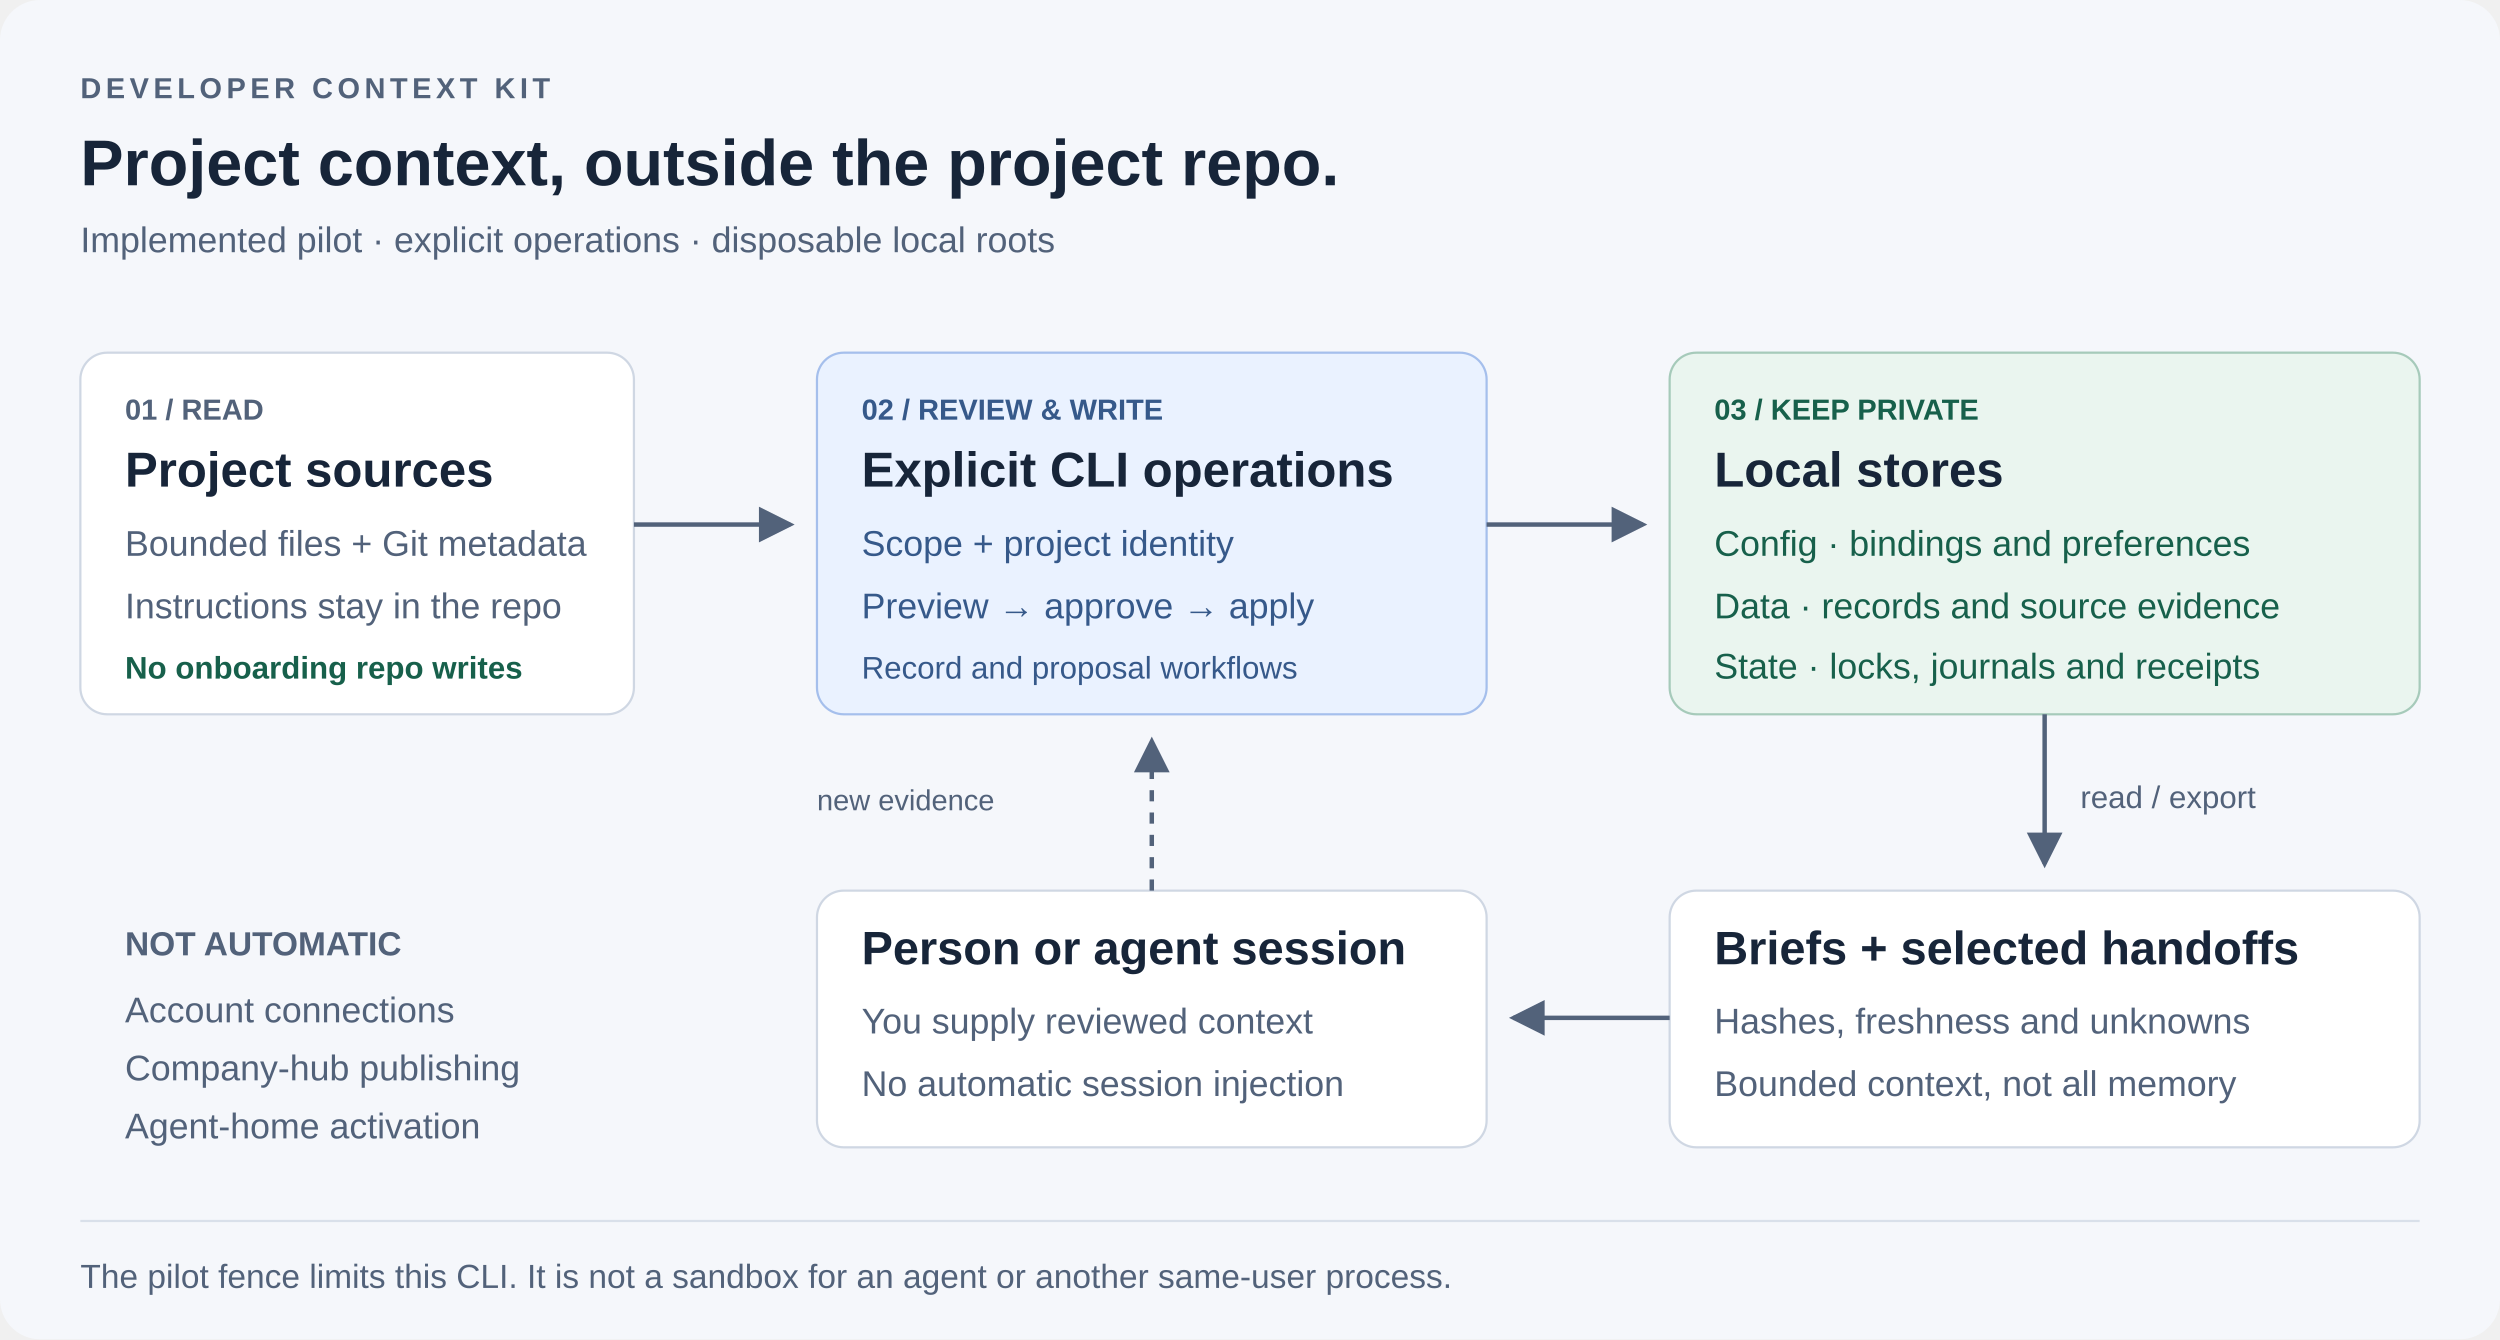
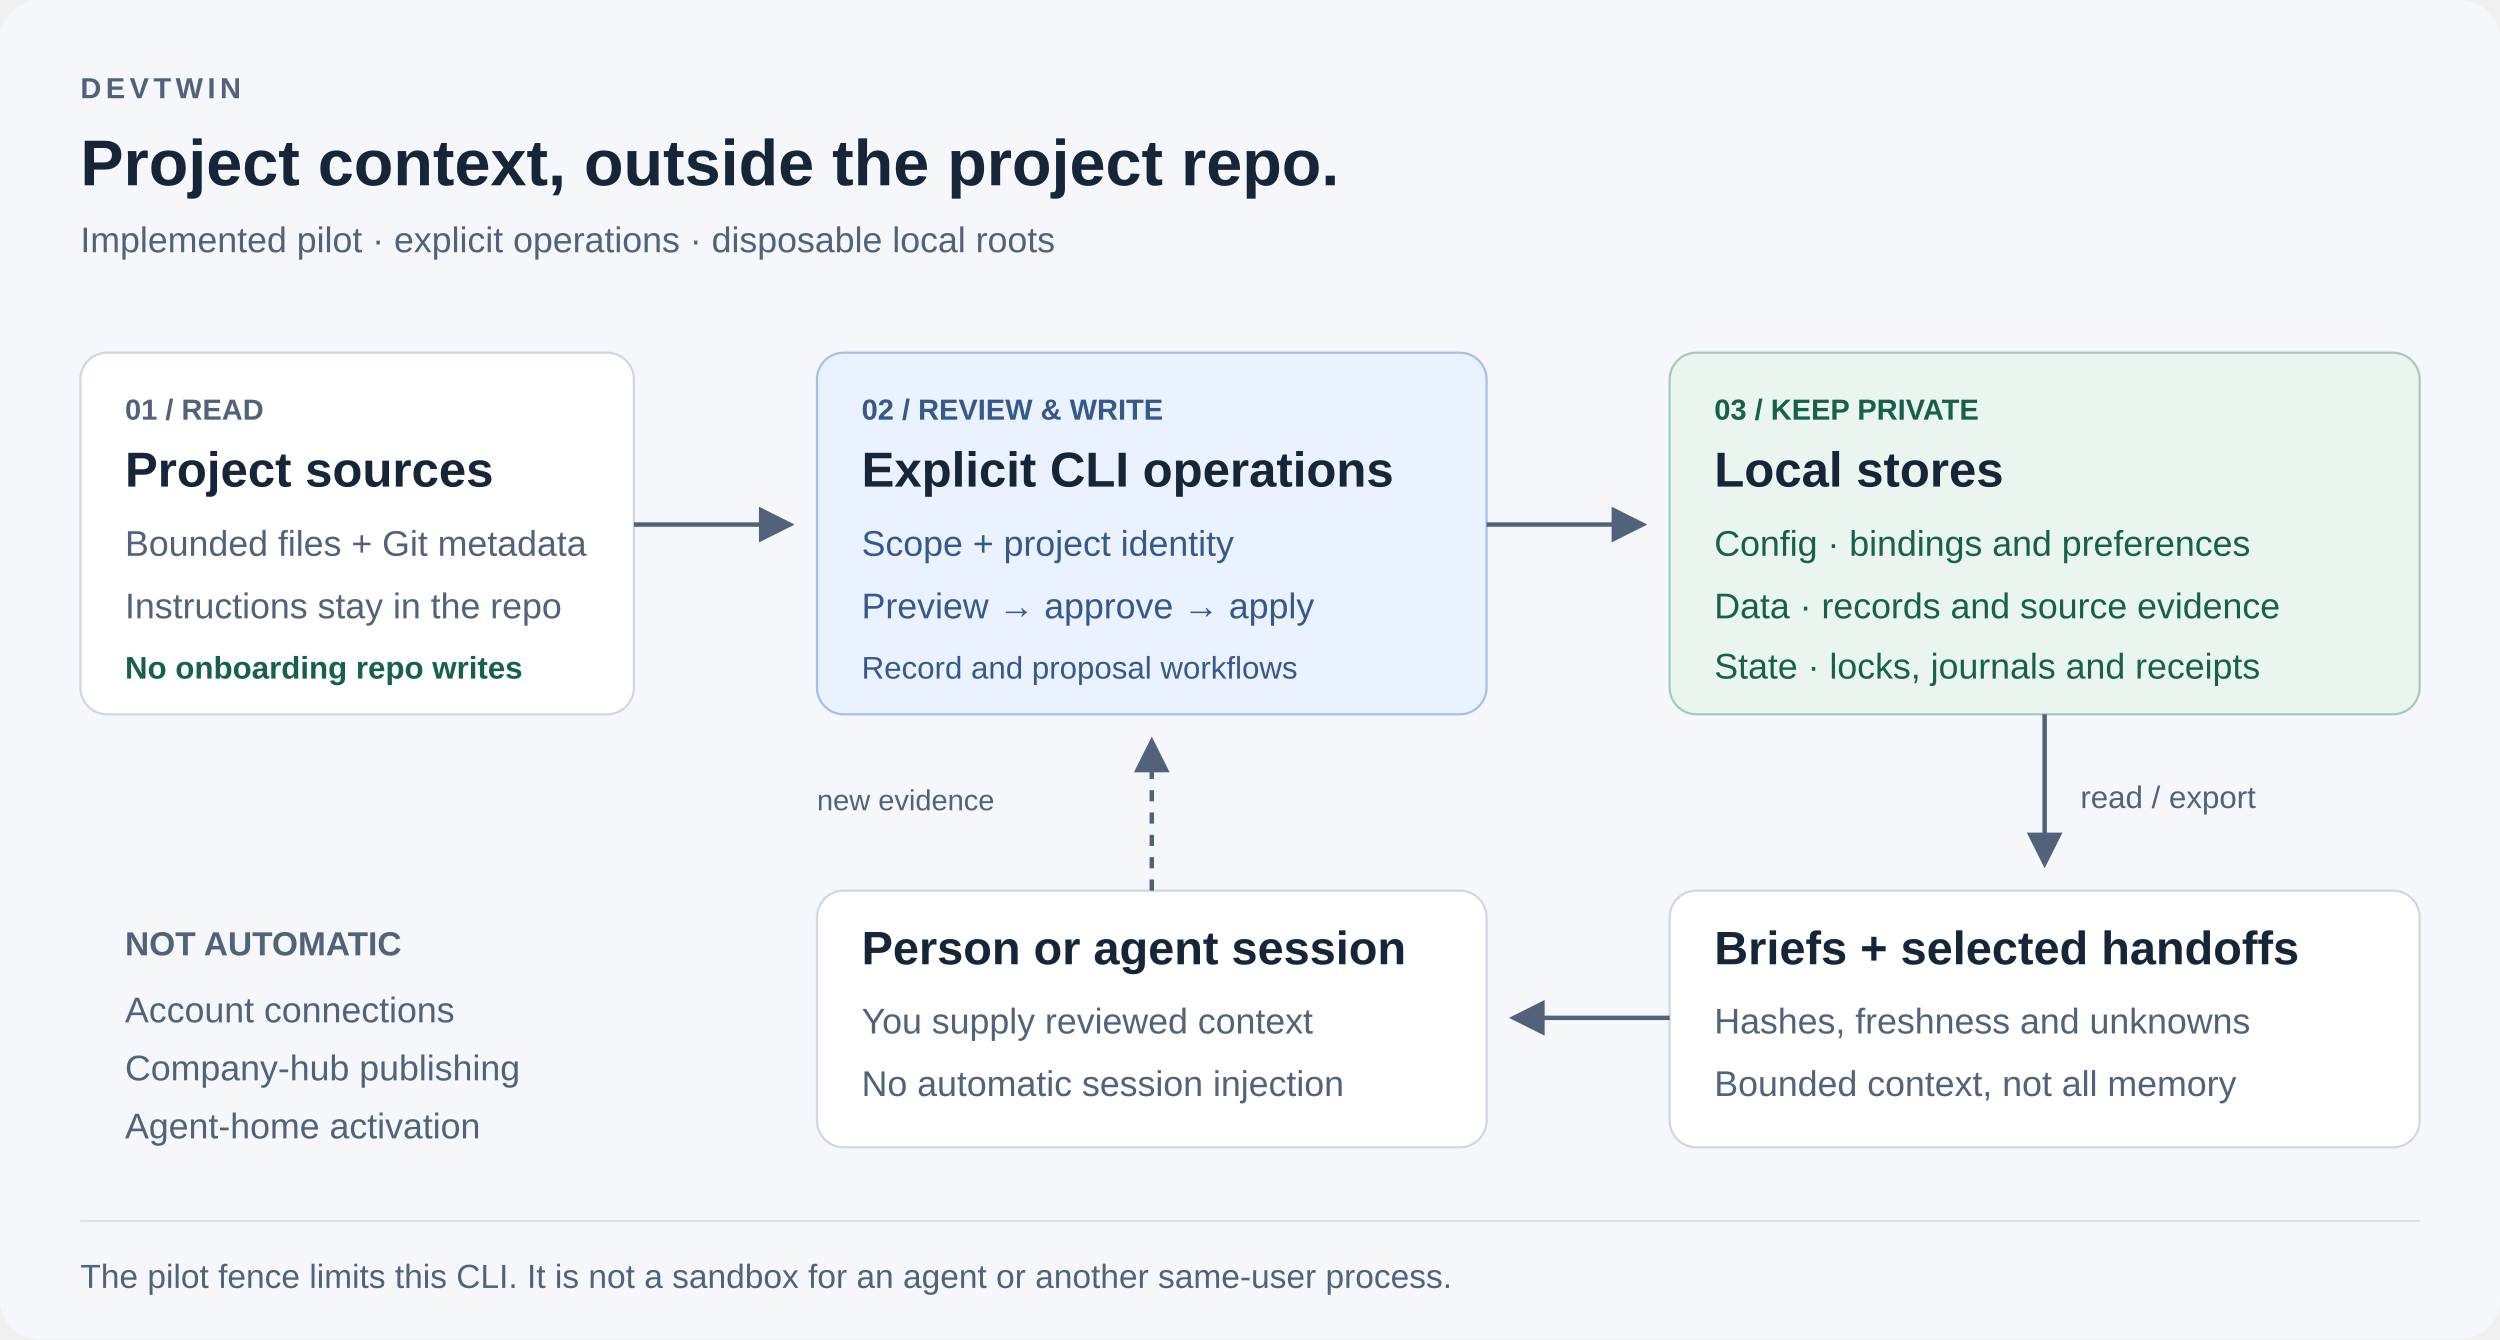
<svg xmlns="http://www.w3.org/2000/svg" width="1120" height="600" viewBox="0 0 1120 600" role="img" aria-labelledby="title desc">
  <defs>
    <marker id="arrow" markerWidth="8" markerHeight="8" refX="7" refY="4" orient="auto">
      <path d="M0 0 L8 4 L0 8Z" fill="#52627a" />
    </marker>
  </defs>
  <rect width="1120" height="600" rx="18" fill="#f5f7fb" />
  <g font-family="Arial, Helvetica, sans-serif">
-     <text x="36" y="44" font-size="13" font-weight="700" letter-spacing="2" fill="#52627a">DEVELOPER CONTEXT KIT</text>
+     <text x="36" y="44" font-size="13" font-weight="700" letter-spacing="2" fill="#52627a">DEVTWIN</text>
    <text x="36" y="83" font-size="29" font-weight="700" fill="#172539">Project context, outside the project repo.</text>
    <text x="36" y="113" font-size="16" fill="#52627a">Implemented pilot · explicit operations · disposable local roots</text>
    <rect x="36" y="158" width="248" height="162" rx="12" fill="#ffffff" stroke="#cfd7e3" />
    <text x="56" y="188" font-size="13" font-weight="700" fill="#52627a">01 / READ</text>
    <text x="56" y="218" font-size="22" font-weight="700" fill="#172539">Project sources</text>
    <text x="56" y="249" font-size="16" fill="#52627a">Bounded files + Git metadata</text>
    <text x="56" y="277" font-size="16" fill="#52627a">Instructions stay in the repo</text>
    <text x="56" y="304" font-size="14" font-weight="700" fill="#17604b">No onboarding repo writes</text>
    <rect x="366" y="158" width="300" height="162" rx="12" fill="#eaf2ff" stroke="#a5bfec" />
    <text x="386" y="188" font-size="13" font-weight="700" fill="#36598a">02 / REVIEW &amp; WRITE</text>
    <text x="386" y="218" font-size="22" font-weight="700" fill="#172539">Explicit CLI operations</text>
    <text x="386" y="249" font-size="16" fill="#36598a">Scope + project identity</text>
    <text x="386" y="277" font-size="16" fill="#36598a">Preview → approve → apply</text>
    <text x="386" y="304" font-size="14" fill="#36598a">Record and proposal workflows</text>
    <rect x="748" y="158" width="336" height="162" rx="12" fill="#eaf5ef" stroke="#a6caba" />
    <text x="768" y="188" font-size="13" font-weight="700" fill="#17604b">03 / KEEP PRIVATE</text>
    <text x="768" y="218" font-size="22" font-weight="700" fill="#172539">Local stores</text>
    <text x="768" y="249" font-size="16" fill="#17604b">Config · bindings and preferences</text>
    <text x="768" y="277" font-size="16" fill="#17604b">Data · records and source evidence</text>
    <text x="768" y="304" font-size="16" fill="#17604b">State · locks, journals and receipts</text>
    <path d="M284 235H354" fill="none" stroke="#52627a" stroke-width="2" marker-end="url(#arrow)" />
    <path d="M666 235H736" fill="none" stroke="#52627a" stroke-width="2" marker-end="url(#arrow)" />
    <rect x="748" y="399" width="336" height="115" rx="12" fill="#ffffff" stroke="#cfd7e3" />
    <text x="768" y="432" font-size="21" font-weight="700" fill="#172539">Briefs + selected handoffs</text>
    <text x="768" y="463" font-size="16" fill="#52627a">Hashes, freshness and unknowns</text>
    <text x="768" y="491" font-size="16" fill="#52627a">Bounded context, not all memory</text>
    <rect x="366" y="399" width="300" height="115" rx="12" fill="#ffffff" stroke="#cfd7e3" />
    <text x="386" y="432" font-size="21" font-weight="700" fill="#172539">Person or agent session</text>
    <text x="386" y="463" font-size="16" fill="#52627a">You supply reviewed context</text>
    <text x="386" y="491" font-size="16" fill="#52627a">No automatic session injection</text>
    <path d="M916 320V387" fill="none" stroke="#52627a" stroke-width="2" marker-end="url(#arrow)" />
    <text x="932" y="362" font-size="14" fill="#52627a">read / export</text>
    <path d="M748 456H678" fill="none" stroke="#52627a" stroke-width="2" marker-end="url(#arrow)" />
    <path d="M516 399V332" fill="none" stroke="#52627a" stroke-width="2" stroke-dasharray="5 5" marker-end="url(#arrow)" />
    <text x="366" y="363" font-size="13" fill="#52627a">new evidence</text>
    <text x="56" y="428" font-size="15" font-weight="700" fill="#52627a">NOT AUTOMATIC</text>
    <text x="56" y="458" font-size="16" fill="#52627a">Account connections</text>
    <text x="56" y="484" font-size="16" fill="#52627a">Company-hub publishing</text>
    <text x="56" y="510" font-size="16" fill="#52627a">Agent-home activation</text>
    <path d="M36 547H1084" stroke="#d9e0ea" />
    <text x="36" y="577" font-size="15" fill="#52627a">The pilot fence limits this CLI. It is not a sandbox for an agent or another same-user process.</text>
  </g>
</svg>
